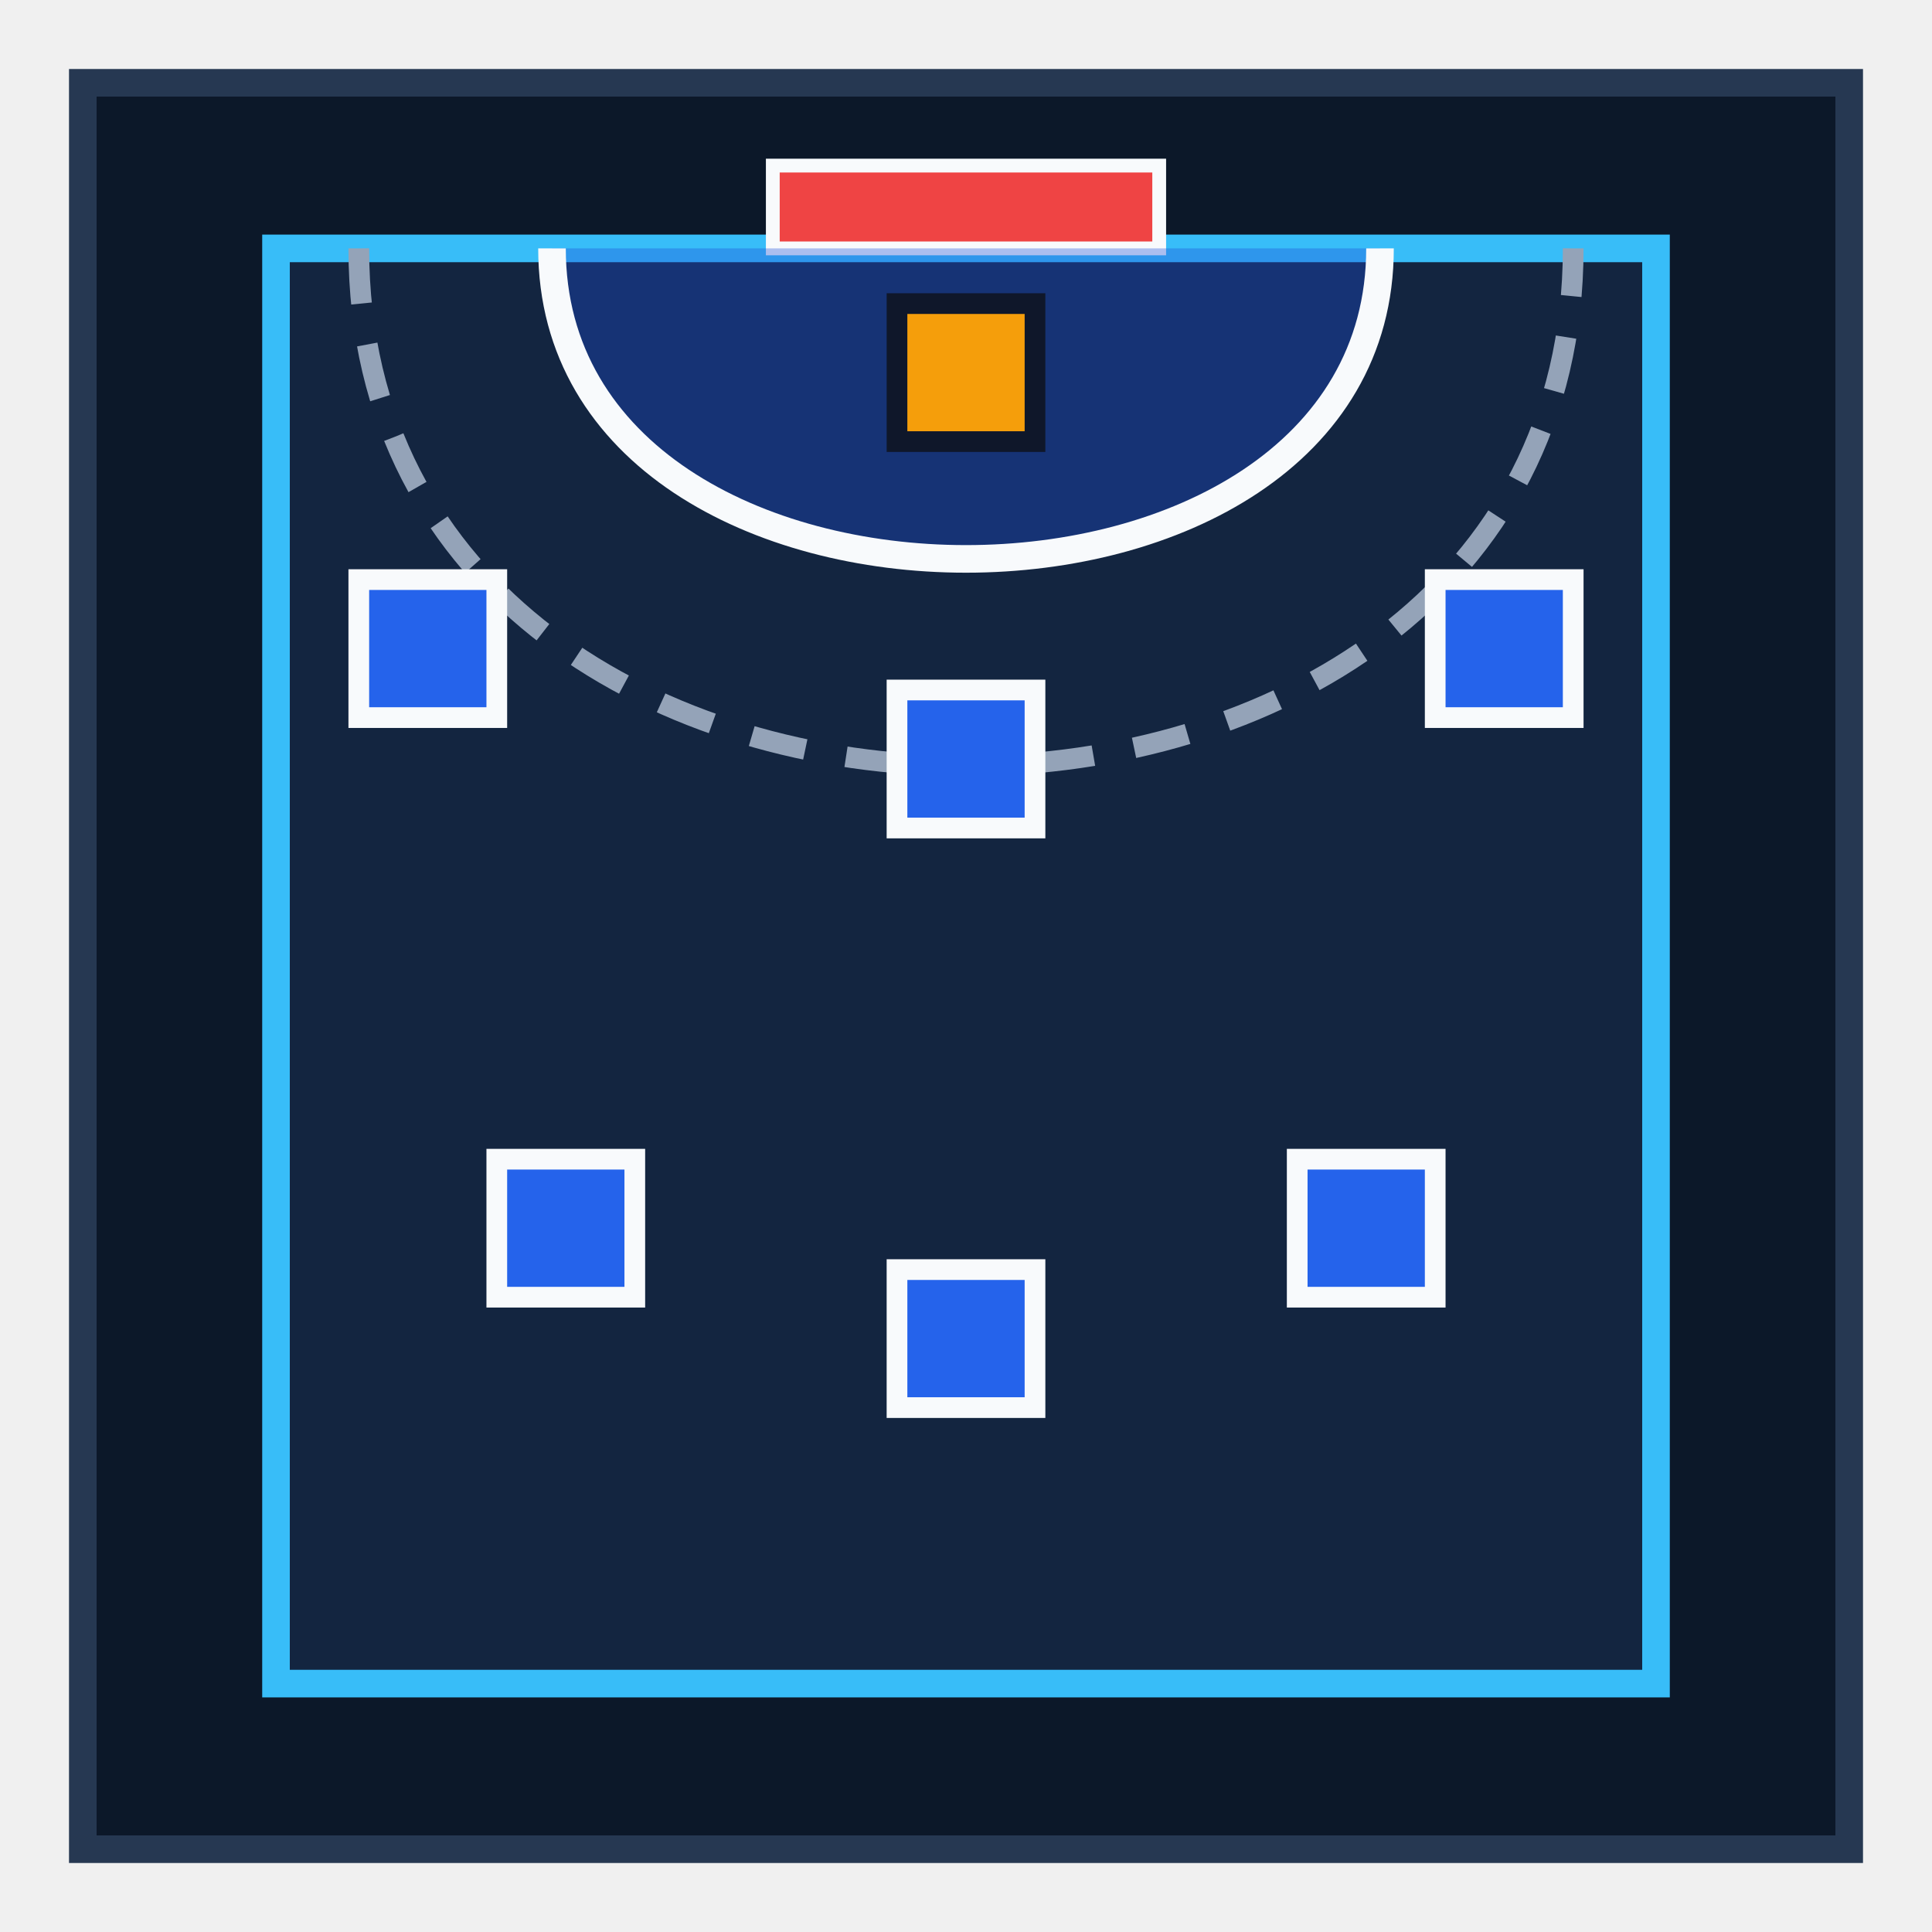
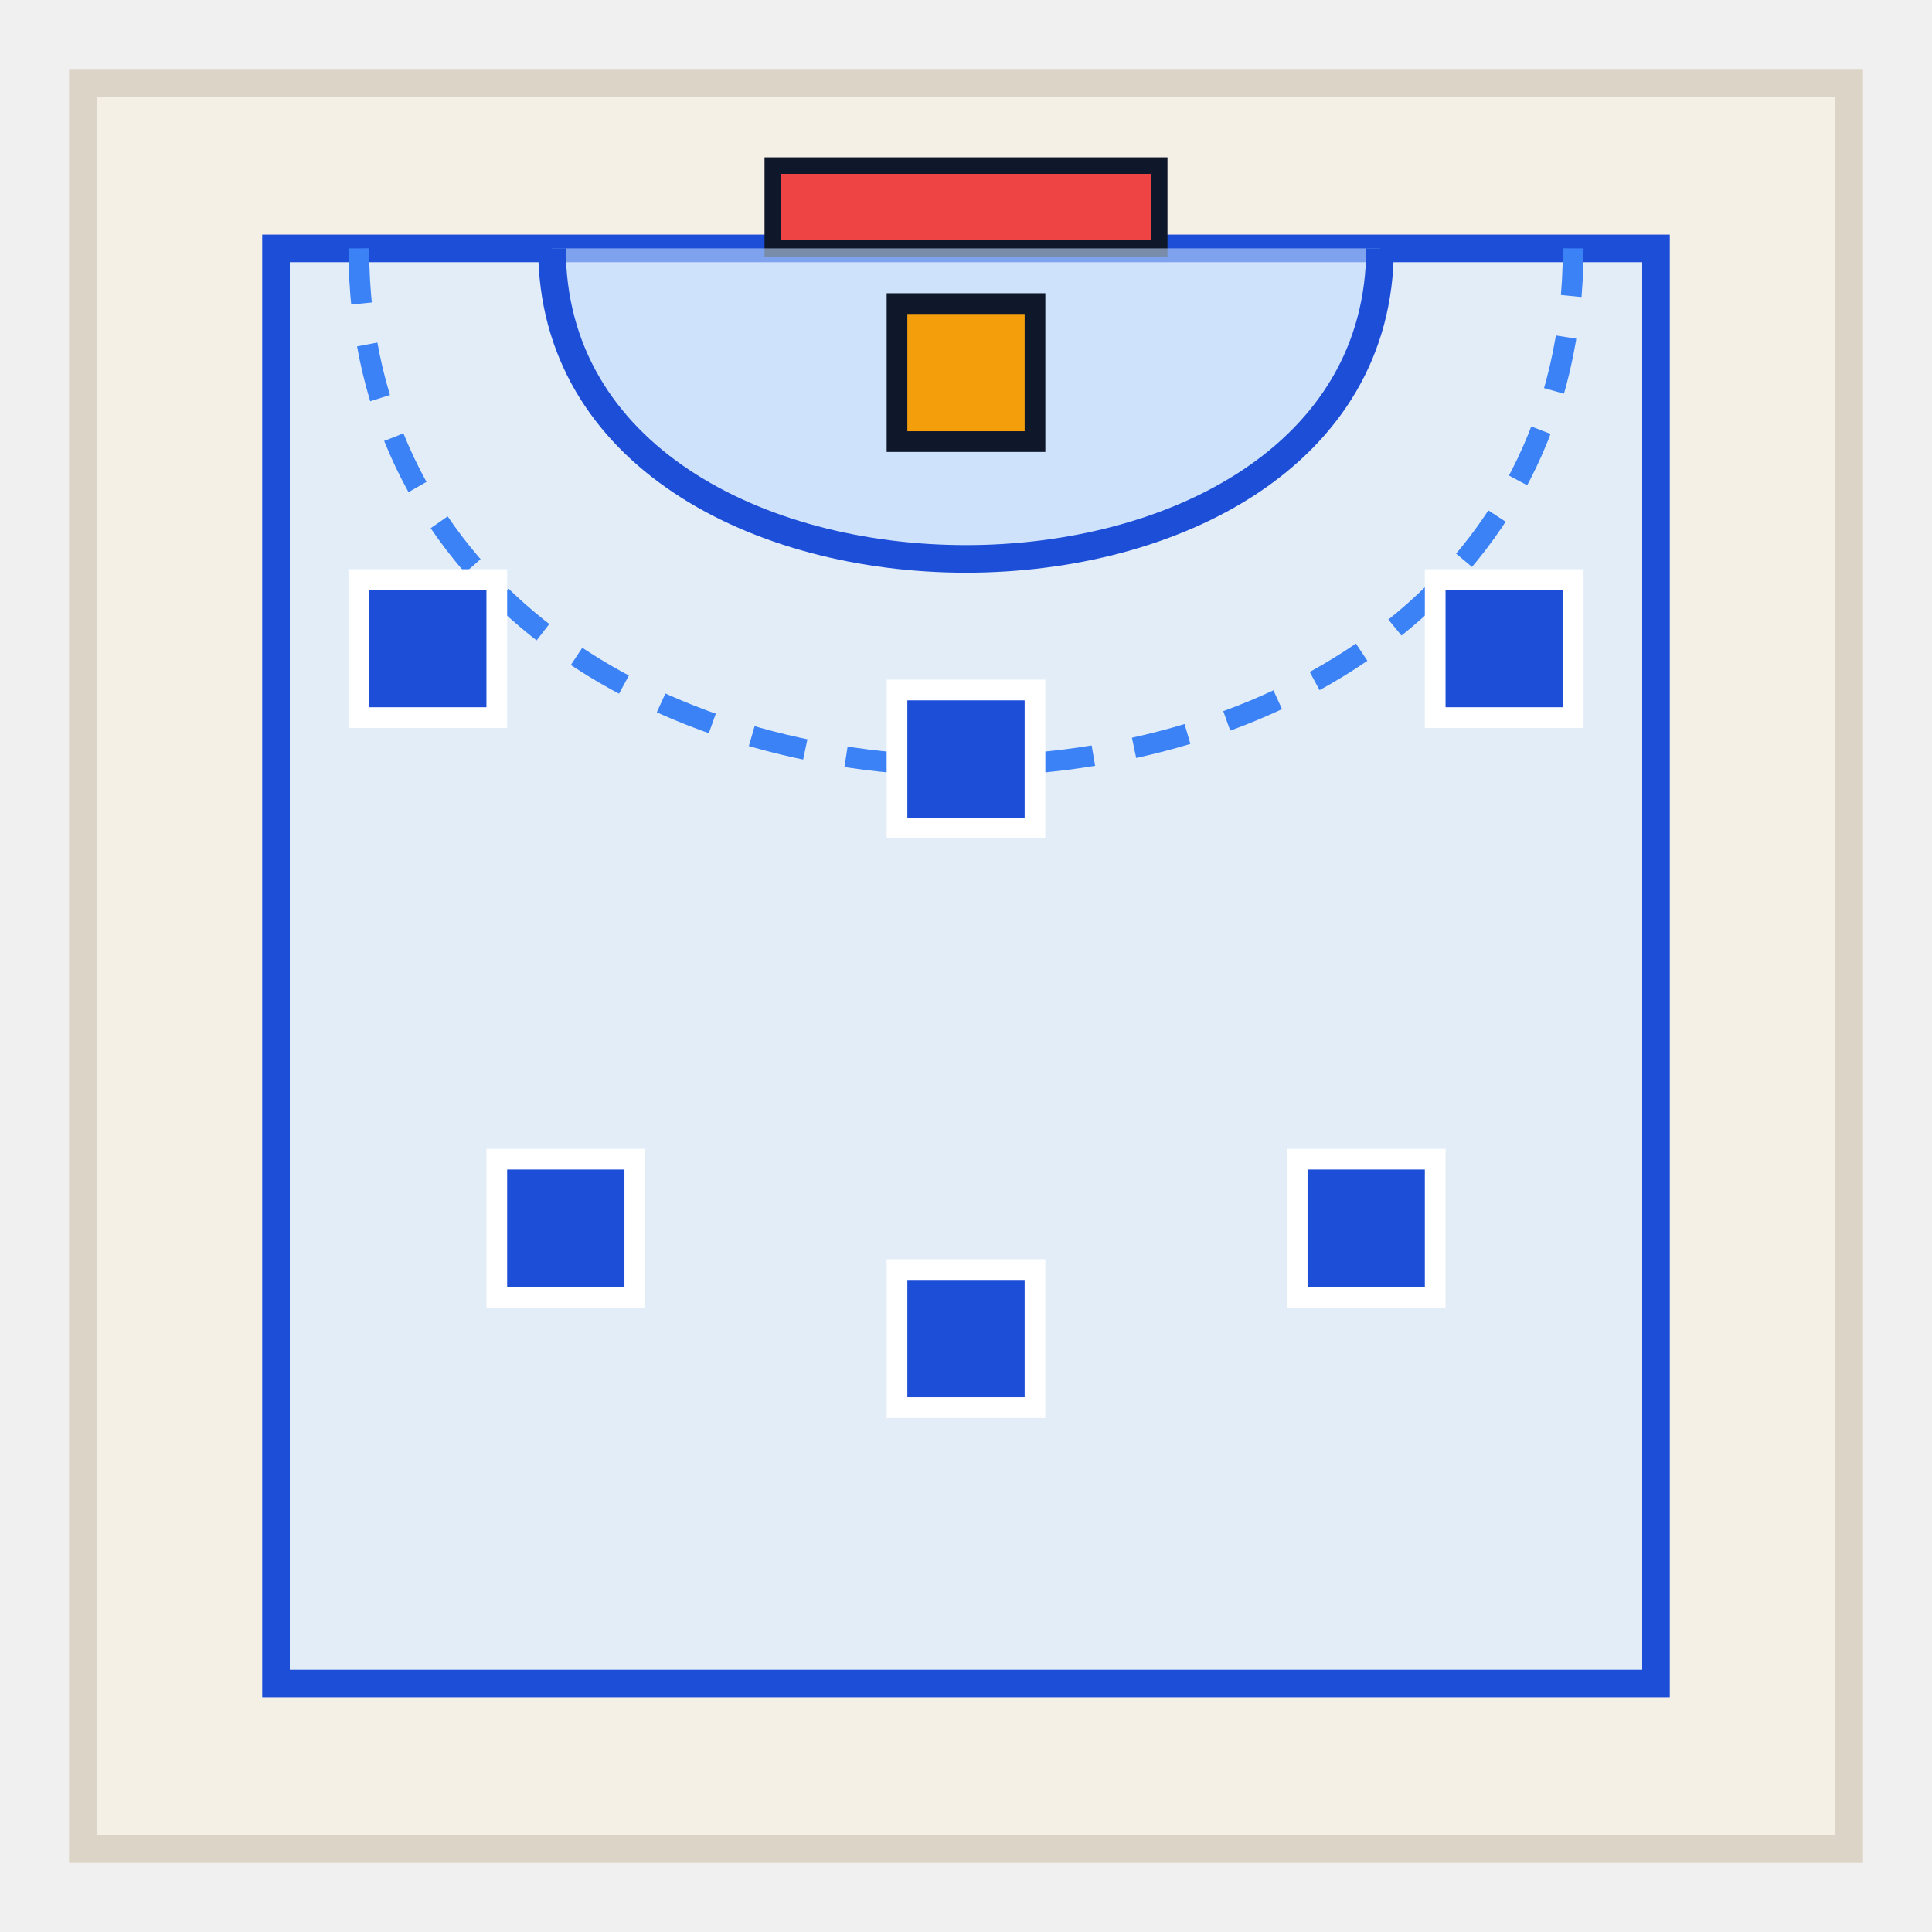
<svg xmlns="http://www.w3.org/2000/svg" viewBox="0 0 140 140" width="140" height="140" fill="none">
-   <rect x="6" y="6" width="128" height="128" fill="#0c1829" stroke="#263852" stroke-width="2" />
-   <rect x="20" y="18" width="100" height="104" fill="#132540" stroke="#38bdf8" stroke-width="2" />
-   <rect x="56" y="12" width="28" height="6" fill="#ef4444" stroke="#f8fafc" stroke-width="1" />
-   <path d="M40 18 C40 48, 100 48, 100 18" stroke="#f8fafc" stroke-width="2" fill="#1d4ed8" fill-opacity="0.35" />
-   <path d="M26 18 C26 68, 114 68, 114 18" stroke="#94a3b8" stroke-width="1.5" stroke-dasharray="4 3" />
+   <rect x="6" y="6" width="128" height="128" fill="#f5f0e6" stroke="#dcd4c6" stroke-width="2" />
+   <rect x="20" y="18" width="100" height="104" fill="#e3edf8" stroke="#1d4ed8" stroke-width="2" />
+   <rect x="56" y="12" width="28" height="6" fill="#ef4444" stroke="#0f172a" stroke-width="1.2" />
+   <path d="M40 18 C40 48, 100 48, 100 18" stroke="#1d4ed8" stroke-width="2" fill="#bfdbfe" fill-opacity="0.6" />
+   <path d="M26 18 C26 68, 114 68, 114 18" stroke="#3b82f6" stroke-width="1.5" stroke-dasharray="4 3" />
  <rect x="65" y="22" width="10" height="10" fill="#f59e0b" stroke="#0f172a" stroke-width="1.5" />
-   <rect x="26" y="42" width="10" height="10" fill="#2563eb" stroke="#f8fafc" stroke-width="1.5" />
-   <rect x="104" y="42" width="10" height="10" fill="#2563eb" stroke="#f8fafc" stroke-width="1.5" />
-   <rect x="65" y="50" width="10" height="10" fill="#2563eb" stroke="#f8fafc" stroke-width="1.5" />
-   <rect x="36" y="84" width="10" height="10" fill="#2563eb" stroke="#f8fafc" stroke-width="1.5" />
-   <rect x="65" y="92" width="10" height="10" fill="#2563eb" stroke="#f8fafc" stroke-width="1.5" />
-   <rect x="94" y="84" width="10" height="10" fill="#2563eb" stroke="#f8fafc" stroke-width="1.5" />
+   <rect x="26" y="42" width="10" height="10" fill="#1d4ed8" stroke="#ffffff" stroke-width="1.5" />
+   <rect x="104" y="42" width="10" height="10" fill="#1d4ed8" stroke="#ffffff" stroke-width="1.5" />
+   <rect x="65" y="50" width="10" height="10" fill="#1d4ed8" stroke="#ffffff" stroke-width="1.5" />
+   <rect x="36" y="84" width="10" height="10" fill="#1d4ed8" stroke="#ffffff" stroke-width="1.5" />
+   <rect x="65" y="92" width="10" height="10" fill="#1d4ed8" stroke="#ffffff" stroke-width="1.5" />
+   <rect x="94" y="84" width="10" height="10" fill="#1d4ed8" stroke="#ffffff" stroke-width="1.5" />
</svg>
